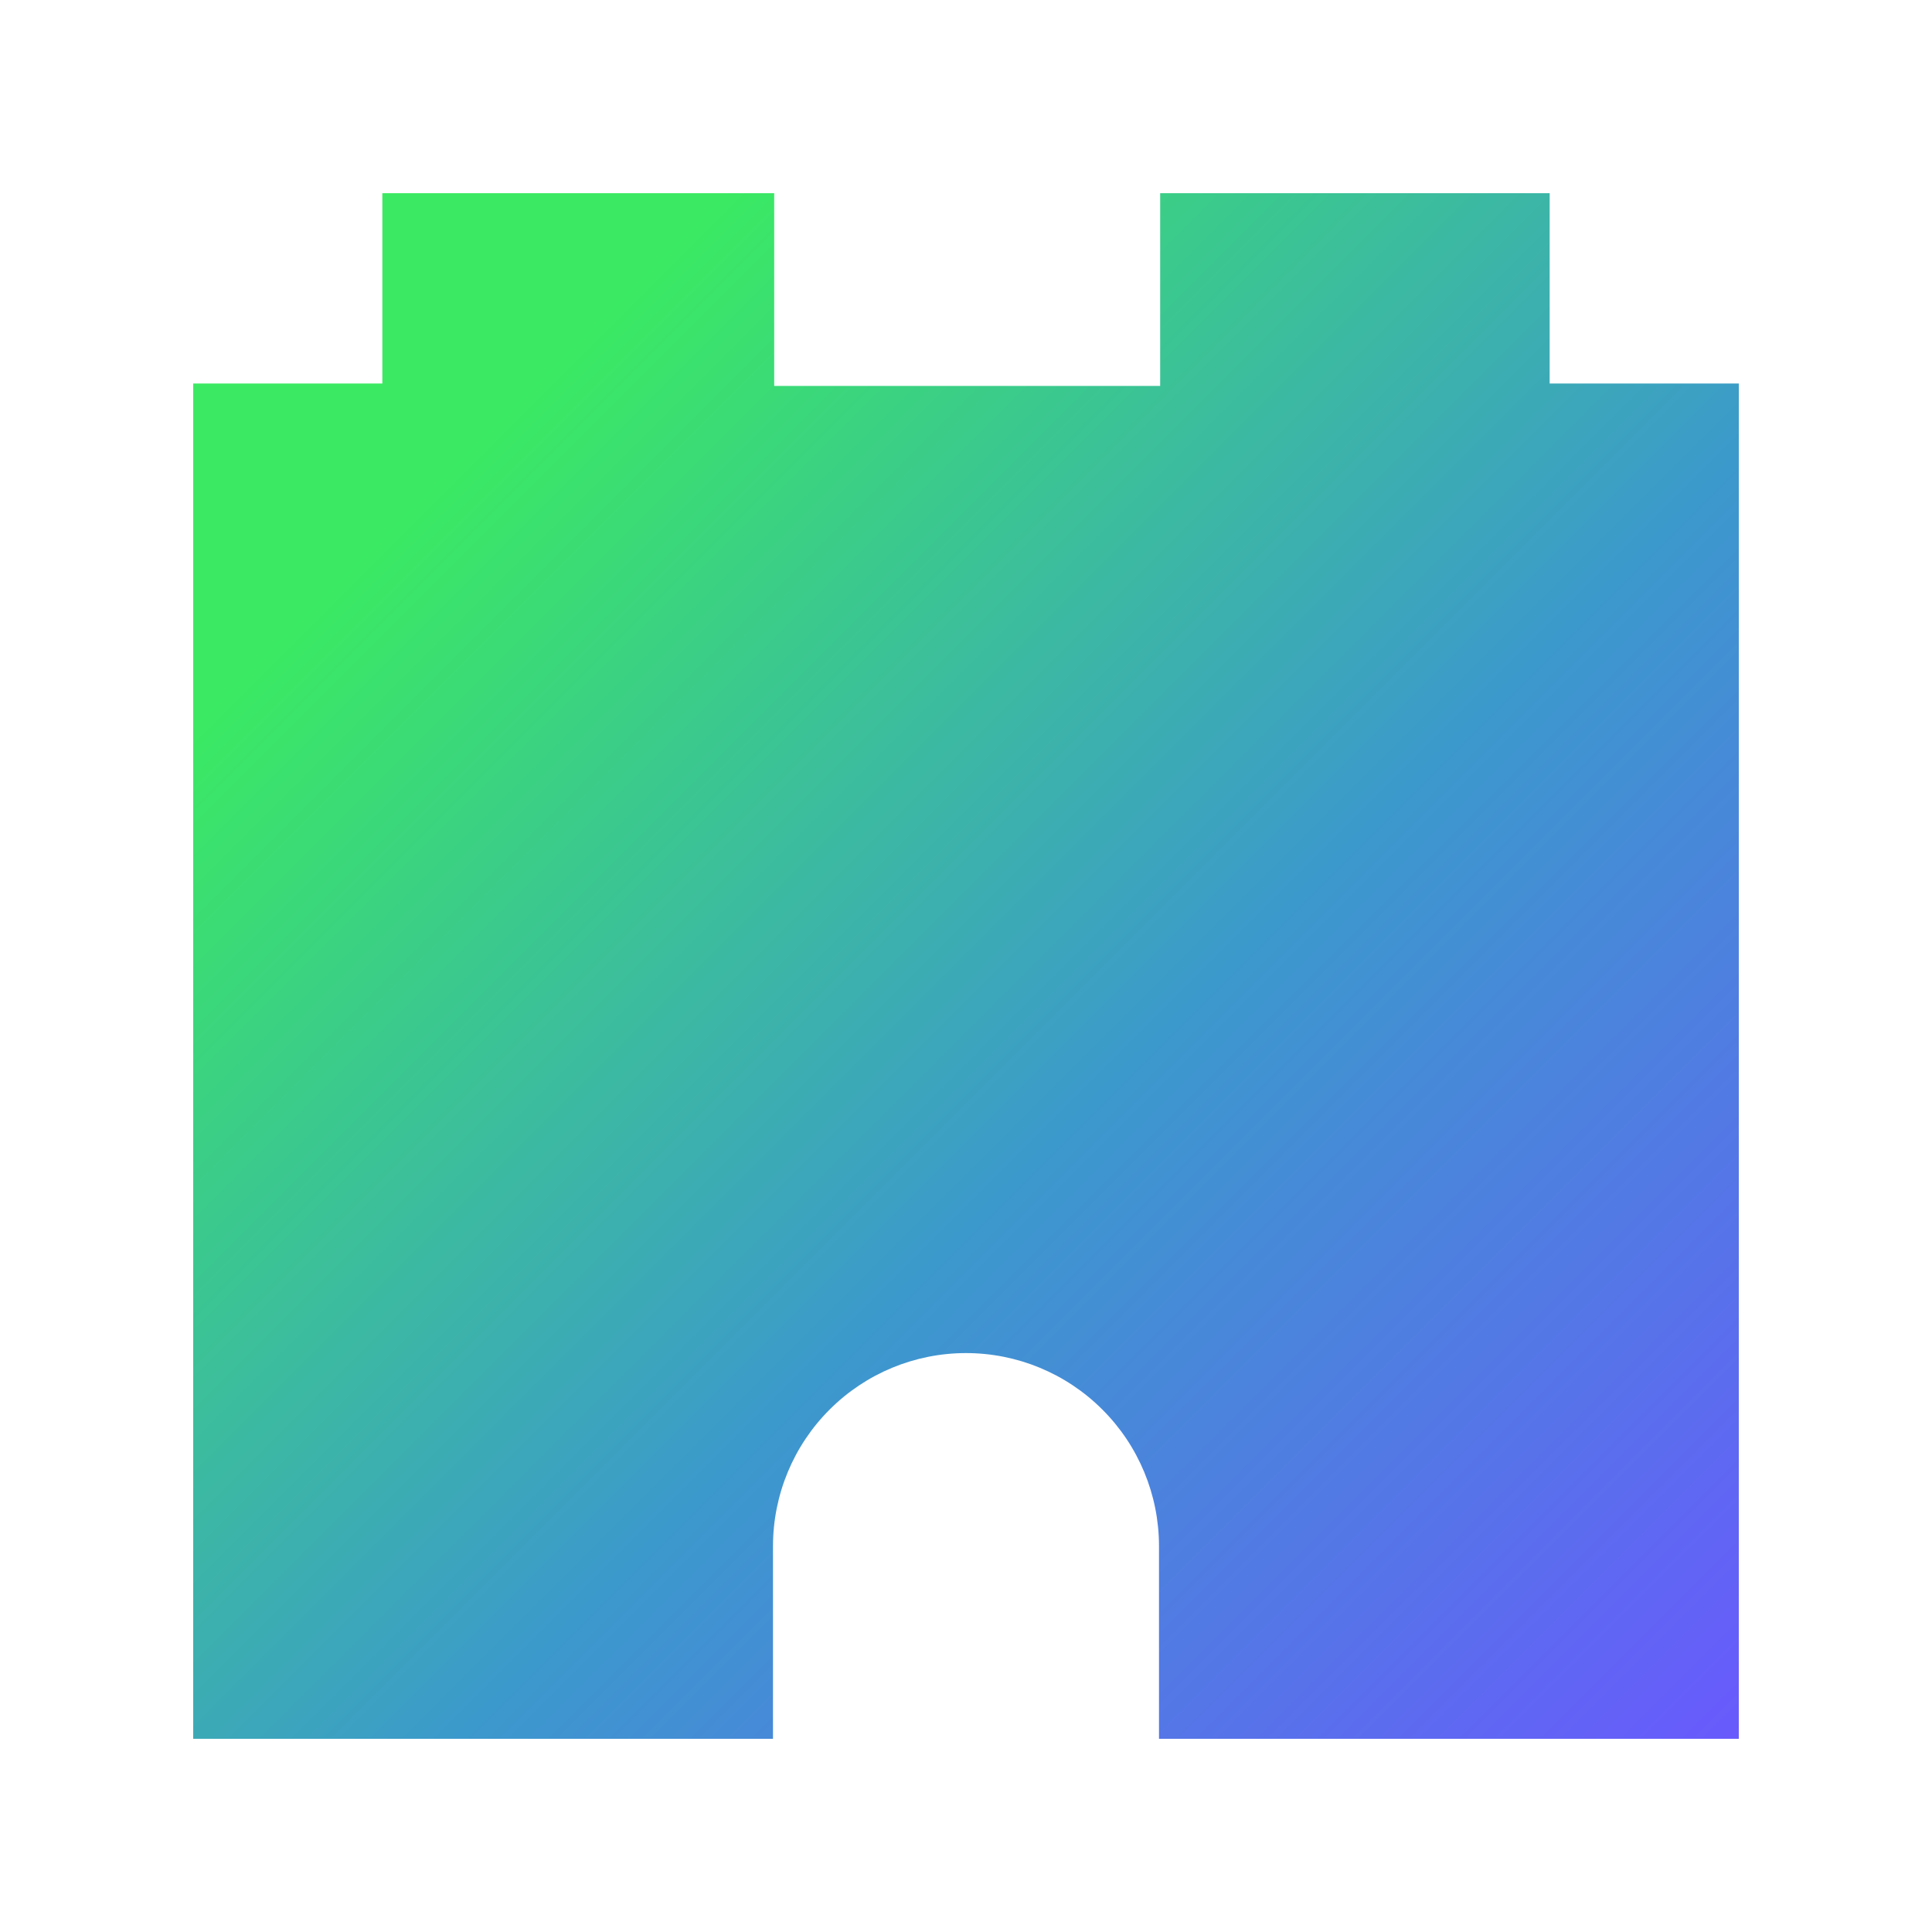
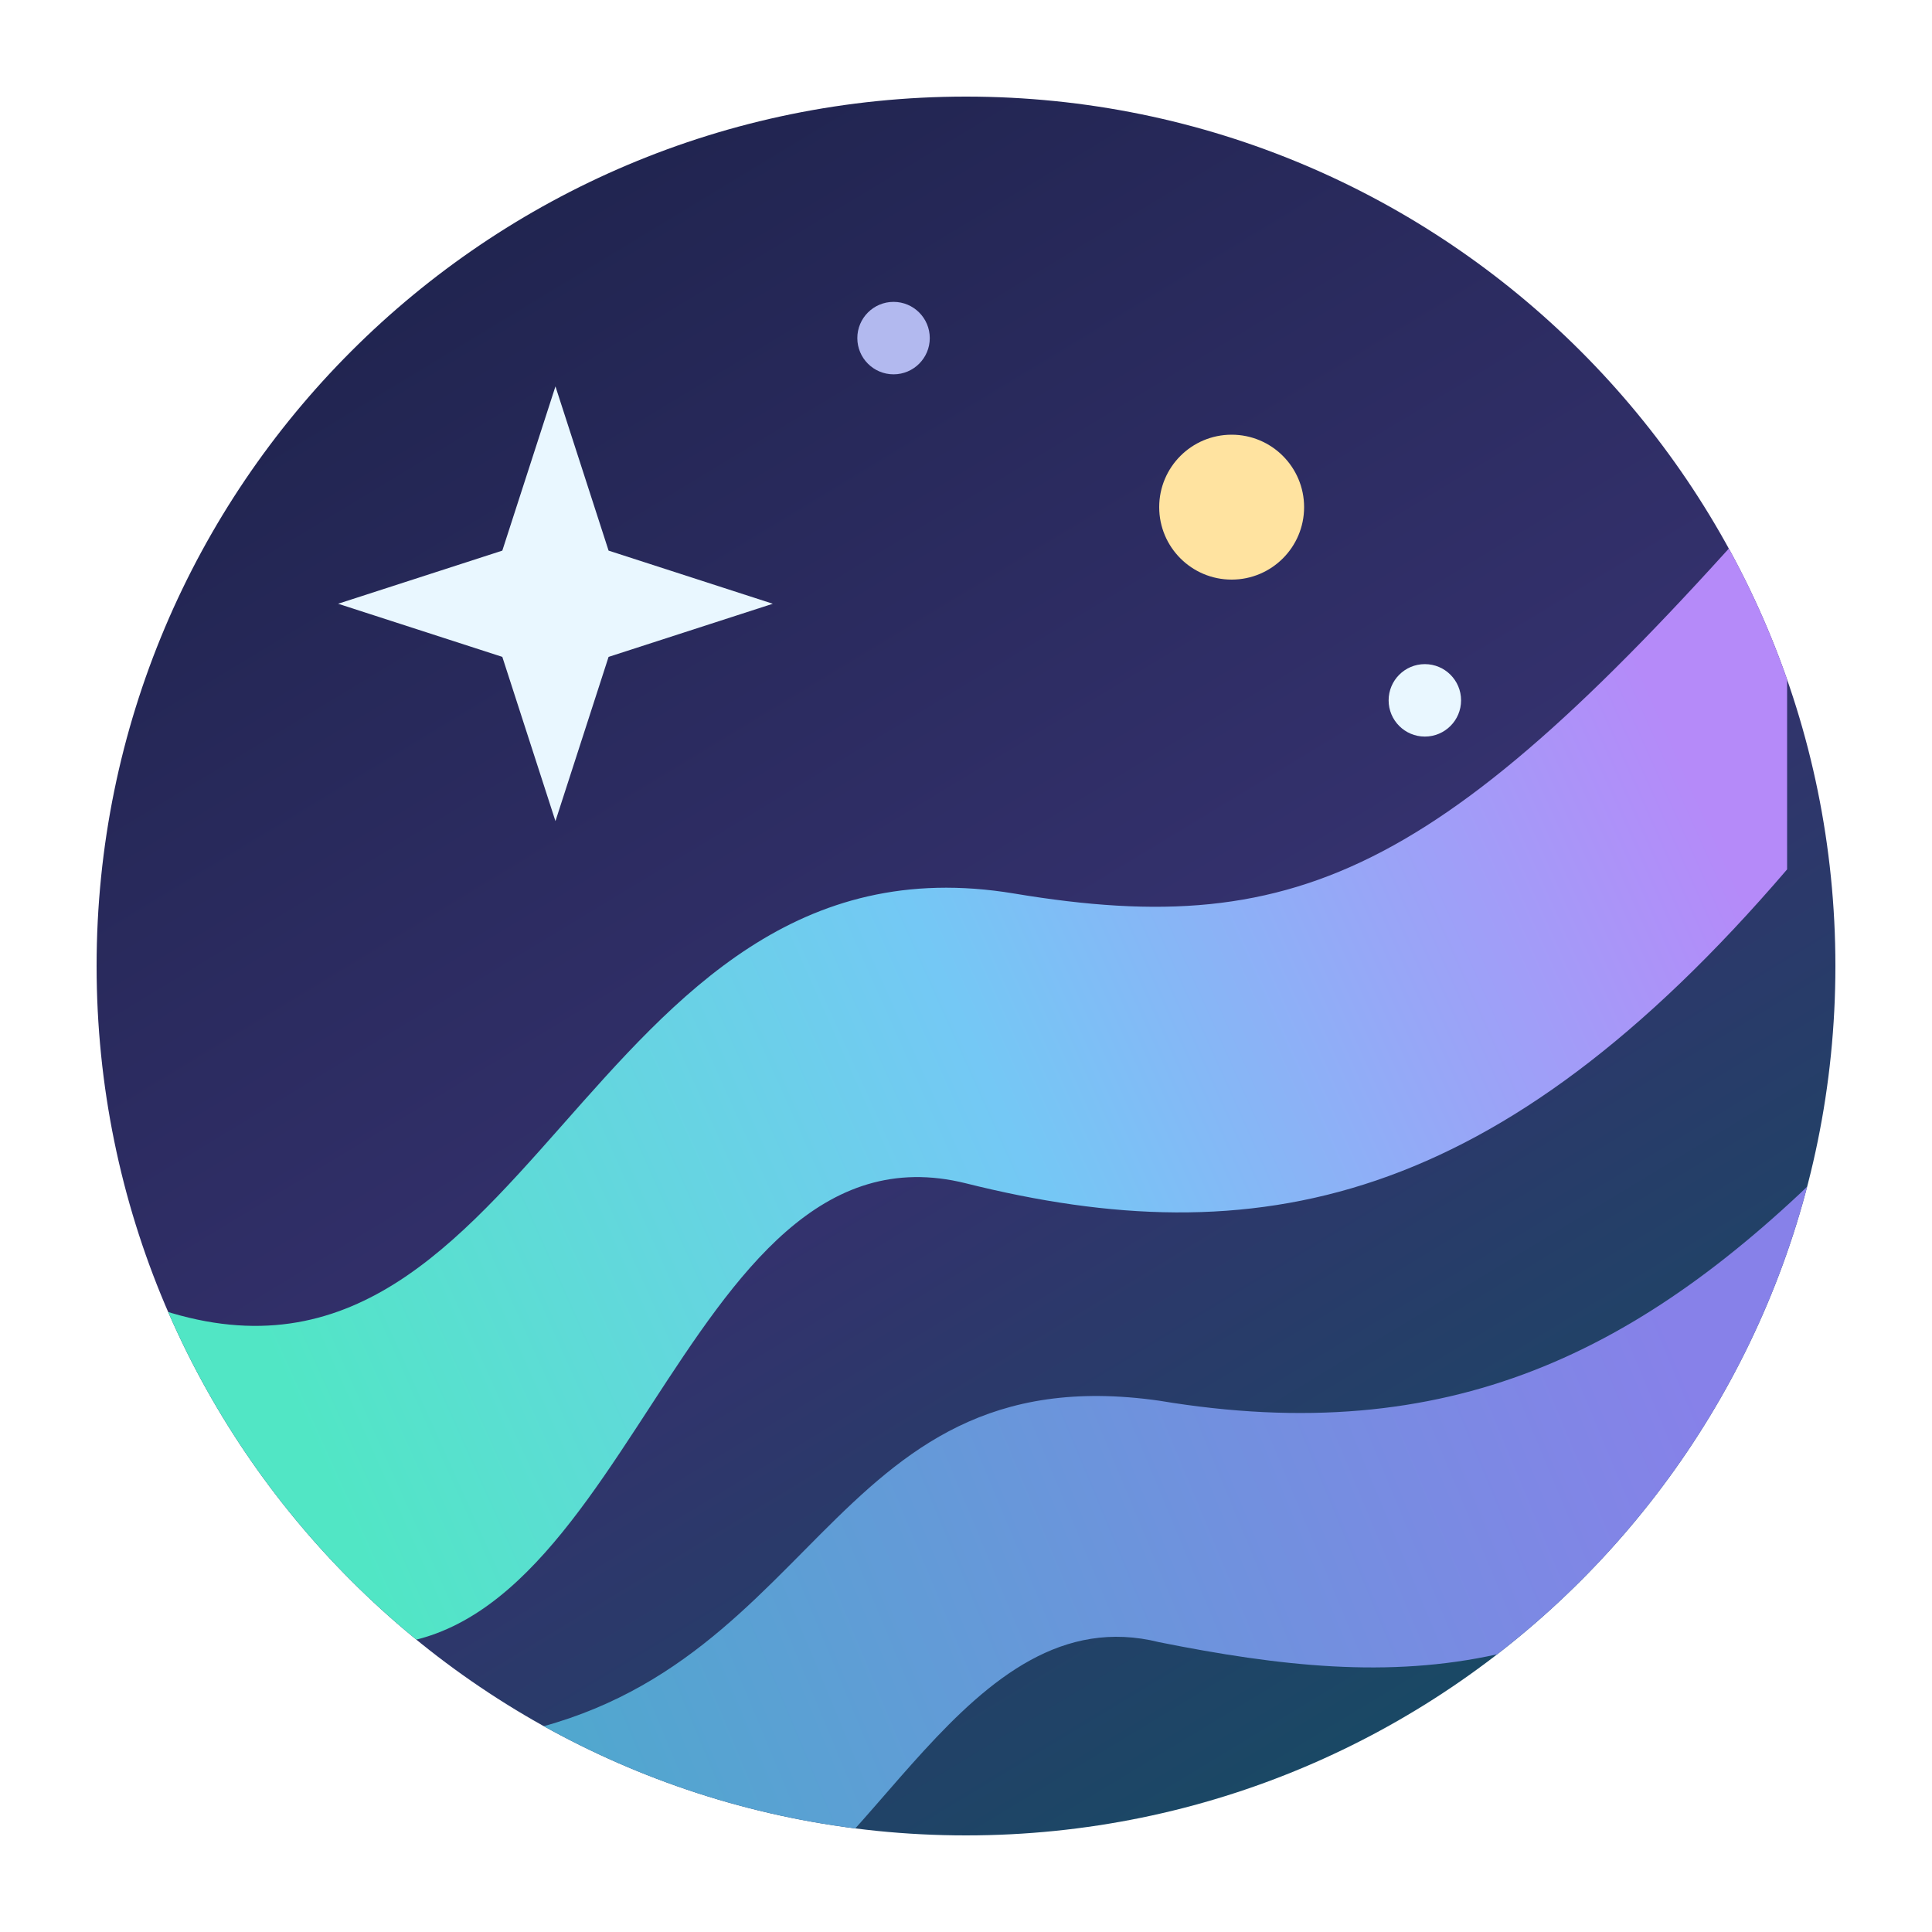
<svg xmlns="http://www.w3.org/2000/svg" width="40" height="40" viewBox="0 0 40 40" fill="none">
-   <path d="M32.084 7.94V4H24.02V7.99H16.029V4H7.916V7.94H4V36H16.004V32.005C16.006 30.946 16.427 29.931 17.177 29.183C17.926 28.434 18.941 28.014 20 28.014C21.059 28.014 22.074 28.434 22.823 29.183C23.573 29.931 23.994 30.946 23.996 32.005V36H36V7.94H32.084Z" fill="url(#paint0_linear)" />
  <defs>
-     <linearGradient id="paint0_linear" x1="2.942" y1="4.9" x2="37.777" y2="39.734" gradientUnits="userSpaceOnUse">
-       <stop offset="0.159" stop-color="#3BEA62" />
-       <stop offset="0.54" stop-color="#3C99CC" />
-       <stop offset="0.937" stop-color="#6B57FF" />
+     <linearGradient id="sky" x1="10" y1="4" x2="30" y2="37" gradientUnits="userSpaceOnUse">
+       <stop stop-color="#20244F" />
+       <stop offset="0.55" stop-color="#34316D" />
+       <stop offset="1" stop-color="#174B64" />
    </linearGradient>
+     <linearGradient id="aurora" x1="6" y1="29" x2="35" y2="16" gradientUnits="userSpaceOnUse">
+       <stop stop-color="#51E6C5" />
+       <stop offset="0.5" stop-color="#74C8F5" />
+       <stop offset="1" stop-color="#B58AF9" />
+     </linearGradient>
+     <linearGradient id="breeze" x1="10" y1="36" x2="34" y2="26" gradientUnits="userSpaceOnUse">
+       <stop stop-color="#4DAACD" />
+       <stop offset="1" stop-color="#8781E9" />
+     </linearGradient>
+     <clipPath id="orb">
+       <circle cx="20" cy="20" r="18" />
+     </clipPath>
  </defs>
+   <g clip-path="url(#orb)">
+     <circle cx="20" cy="20" r="18" fill="url(#sky)" />
+     <path d="M3 27C11 30 12 17 21 18.5C27 19.5 30 18 37 10V18C31 25 26 26 20 24.5C14 23 13 35 7 34L3 27Z" fill="url(#aurora)" />
+     <path d="M10 36C17 35 17 28 24 29C30 30 34 28 38 24V30C33 35 29 35 24 34C20 33 18 39 15 40L10 36Z" fill="url(#breeze)" />
+   </g>
+   <path d="M11.5 8L12.6 11.4L16 12.5L12.6 13.6L11.5 17L10.4 13.6L7 12.5L10.4 11.4L11.5 8Z" fill="#E9F7FF" />
+   <circle cx="25.5" cy="10.5" r="1.5" fill="#FFE3A0" />
+   <circle cx="18.5" cy="7" r="0.75" fill="#B2B9EF" />
+   <circle cx="29.5" cy="14.5" r="0.75" fill="#E9F7FF" />
</svg>
